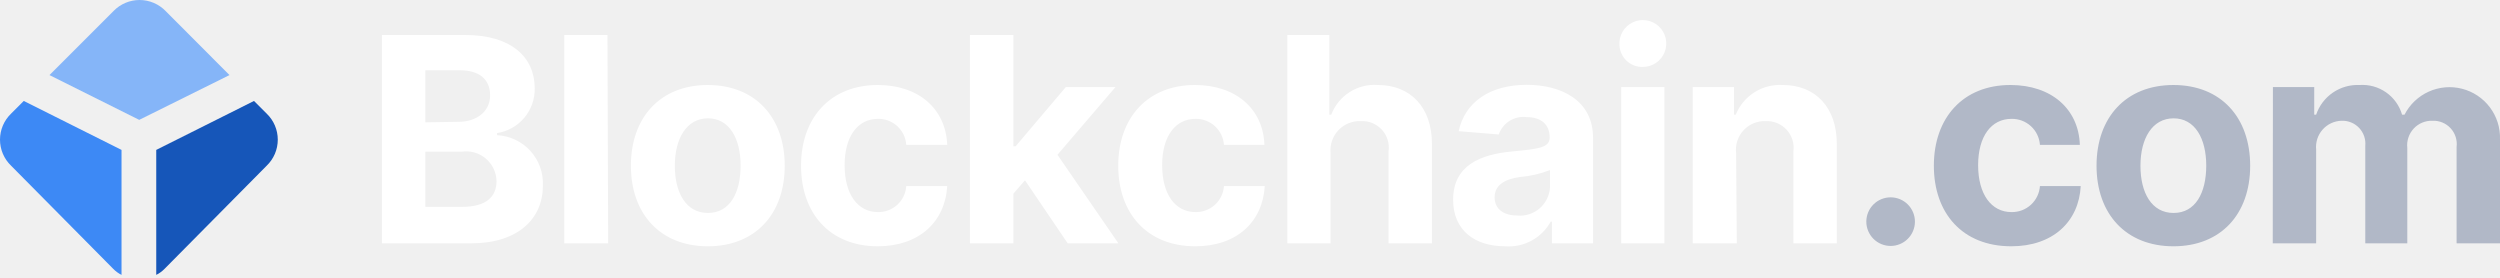
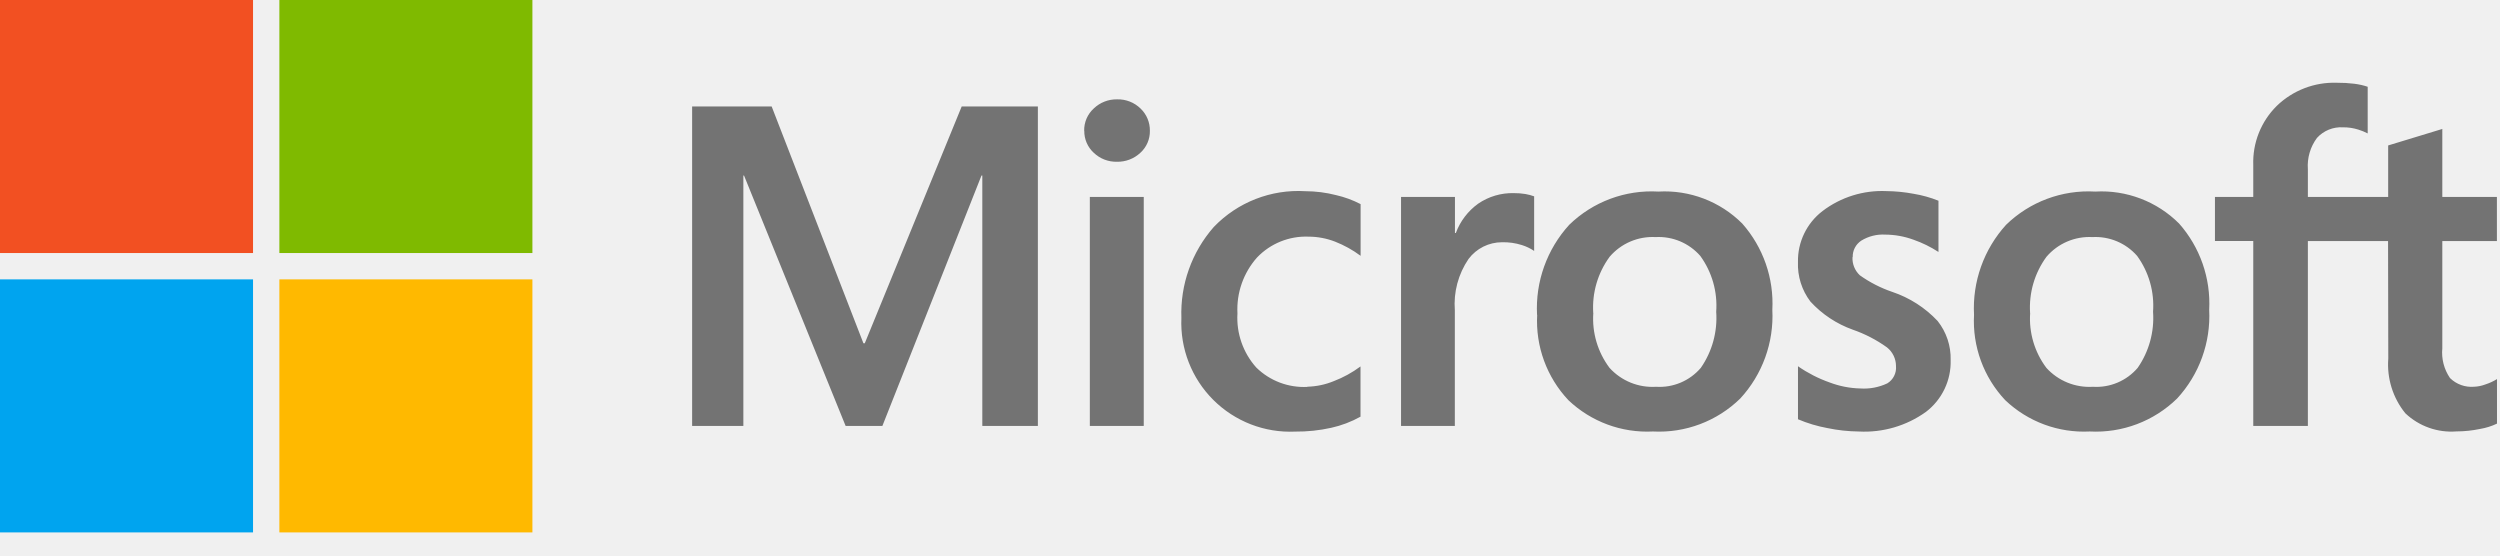
- <svg xmlns="http://www.w3.org/2000/svg" fill="none" height="48" viewBox="0 0 432 48" width="432">
-   <clipPath id="a">
-     <path d="m0 0h432v48h-432z" />
-   </clipPath>
-   <g clip-path="url(#a)">
-     <path d="m4.107 17.444-2.19 2.19c-.606.582-1.088 1.281-1.418 2.054-.329.773-.499 1.605-.499 2.446s.17 1.672.499 2.446c.329.773.812 1.472 1.418 2.054l17.643 17.817c.418.428.905.783 1.44 1.05v-21.597z" fill="#3d89f5" />
-     <path d="m43.893 17.444 2.19 2.19c.606.582 1.088 1.281 1.418 2.054.329.773.499 1.605.499 2.446s-.17 1.672-.499 2.446c-.33.773-.812 1.472-1.418 2.054l-17.643 17.817c-.418.428-.905.783-1.44 1.05v-21.597z" fill="#1656b9" />
-     <path d="m39.657 12.974-11.04-11.07c-.585-.602-1.284-1.081-2.057-1.408s-1.604-.496-2.443-.496-1.67.169-2.443.496c-.773.327-1.472.806-2.057 1.408l-11.07 11.07 15.51 7.74z" fill="#85b5f8" />
-     <g clip-rule="evenodd" fill-rule="evenodd">
-       <path d="m279.84 7.758c-.048-.81.148-1.615.563-2.312.415-.697 1.029-1.253 1.763-1.597.735-.344 1.556-.459 2.357-.331.8.128 1.544.494 2.135 1.049.59.556 1.001 1.276 1.177 2.067.177.791.112 1.618-.186 2.372s-.816 1.401-1.486 1.858c-.67.457-1.462.701-2.273.703-.516.016-1.03-.07-1.513-.253-.483-.183-.926-.459-1.302-.813-.376-.354-.679-.778-.89-1.249-.212-.471-.33-.979-.345-1.495zm.3 7.29h7.47v27h-7.47zm-199.74-9h-14.4v36h15.42c8.07 0 12.39-4.23 12.39-9.96.106-2.208-.668-4.367-2.154-6.004s-3.559-2.617-5.766-2.726v-.36c1.838-.283 3.512-1.224 4.709-2.647s1.837-3.233 1.801-5.093c0-5.37-4.05-9.21-12-9.21zm4.29 10.44c0 2.85-2.43 4.56-5.43 4.56l-5.76.09v-9h5.88c3.39 0 5.31 1.5 5.31 4.35zm1.11 14.79c0 2.7-1.74 4.47-6 4.47h-6.3v-9.54h6.3c.735-.106 1.484-.056 2.197.149.714.204 1.376.558 1.943 1.037s1.026 1.073 1.347 1.743.496 1.399.513 2.142zm11.7 10.77h7.59l-.12-36h-7.47zm11.52-13.41c0-8.37 5.1-13.95 13.29-13.95s13.29 5.58 13.29 13.95-5.1 13.92-13.29 13.92-13.29-5.58-13.29-13.92zm18.96-.015c-.004-4.702-1.954-8.175-5.64-8.175-3.69 0-5.73 3.48-5.73 8.19s1.95 8.16 5.73 8.16c3.776 0 5.636-3.473 5.64-8.175zm23.7-13.935c-8.19 0-13.26 5.67-13.26 13.95 0 8.22 4.98 13.92 13.26 13.92 7.11 0 11.64-4.2 12-10.41h-7.08c-.077 1.236-.629 2.394-1.54 3.233-.912.839-2.112 1.293-3.35 1.267-3.51 0-5.76-3.09-5.76-8.1s2.28-8.01 5.76-8.01c1.238-.026 2.438.428 3.35 1.267.911.839 1.463 1.997 1.54 3.233h7.08c-.24-6.24-4.95-10.35-12-10.35zm15.93-8.64h7.5v19.23h.39l8.67-10.23h8.58l-10.02 11.7 10.53 15.3h-8.76l-7.38-10.89-2.01 2.31v8.58h-7.5zm38.88 8.64c-8.19 0-13.26 5.67-13.26 13.95 0 8.22 4.98 13.92 13.32 13.92 7.14 0 11.64-4.2 12-10.41h-7.05c-.085 1.239-.643 2.397-1.559 3.235-.916.838-2.12 1.291-3.361 1.265-3.51 0-5.76-3.09-5.76-8.1s2.28-8.01 5.76-8.01c1.241-.026 2.445.427 3.361 1.265.916.838 1.474 1.996 1.559 3.235h6.99c-.21-6.24-4.95-10.35-12-10.35zm23.43 27.36h-7.47v-36h7.26v13.77h.33c.611-1.612 1.727-2.983 3.182-3.908 1.454-.925 3.169-1.354 4.888-1.222 5.61 0 9.33 3.84 9.33 10.17v17.19h-7.5v-15.87c.099-.674.047-1.361-.153-2.012-.199-.651-.541-1.25-1.001-1.752-.459-.503-1.025-.897-1.655-1.154-.631-.257-1.311-.37-1.991-.332-.719-.029-1.436.096-2.103.368s-1.268.682-1.762 1.205c-.495.523-.872 1.146-1.105 1.827-.234.681-.319 1.404-.25 2.12zm31.32-15.87c-5.34.51-10.14 2.34-10.14 8.34 0 5.34 3.81 8.04 8.97 8.04 1.585.122 3.172-.214 4.572-.97 1.399-.755 2.551-1.898 3.318-3.291h.21v3.75h7.11v-18.24c0-6.45-5.46-9.15-11.46-9.15-6.48 0-10.71 3.09-11.76 8.01l6.93.57c.336-.974.996-1.803 1.869-2.349.874-.546 1.908-.776 2.931-.651 2.55 0 3.99 1.29 3.99 3.51 0 1.77-1.83 1.98-6.54 2.43zm6.6 3.21v3c-.042.69-.221 1.365-.527 1.985s-.733 1.173-1.255 1.625c-.523.453-1.131.796-1.788 1.011s-1.351.296-2.04.238c-2.31 0-3.96-1.05-3.96-3.15s1.74-3.15 4.38-3.51c1.779-.146 3.527-.55 5.19-1.2zm24.66 12.66h7.62l-.12-15.6c-.083-.709-.011-1.428.21-2.106s.586-1.302 1.071-1.826c.484-.524 1.076-.938 1.736-1.212.659-.274 1.37-.402 2.083-.376.678-.033 1.356.084 1.984.343s1.191.653 1.65 1.154c.458.501.8 1.097 1.002 1.746.201.649.257 1.334.164 2.007v15.87h7.5v-17.19c0-6.3-3.69-10.17-9.33-10.17-1.722-.106-3.434.332-4.893 1.253-1.459.921-2.592 2.277-3.237 3.877h-.3v-4.77h-7.14z" fill="#fff" />
-       <path d="m399.9 15.048h-7.14l-.03 27h7.5v-16.2c-.062-.619.004-1.244.194-1.837.191-.592.501-1.139.912-1.607.411-.467.914-.845 1.477-1.109.563-.264 1.175-.41 1.797-.427.567-.024 1.133.073 1.659.287.525.213.999.537 1.389.95s.686.904.87 1.441c.183.537.248 1.107.192 1.672v16.83h7.26v-16.5c-.065-.602.001-1.212.192-1.786s.503-1.102.916-1.546c.412-.444.915-.794 1.474-1.026.56-.233 1.163-.342 1.768-.321.583-.026 1.165.075 1.705.297.541.222 1.026.558 1.423.987.397.428.696.938.876 1.493.18.555.236 1.143.166 1.723v16.68h7.5v-18c.059-1.981-.559-3.924-1.751-5.507s-2.887-2.715-4.807-3.207c-1.92-.492-3.951-.317-5.757.498-1.807.815-3.283 2.22-4.185 3.986h-.42c-.455-1.566-1.432-2.929-2.77-3.862-1.337-.933-2.953-1.381-4.58-1.268-1.637-.073-3.254.387-4.607 1.312-1.352.925-2.368 2.265-2.893 3.818h-.33zm-52.5-.36c-8.19 0-13.23 5.67-13.23 13.95 0 8.22 4.95 13.92 13.38 13.92 7.14 0 11.67-4.2 12-10.41h-7.05c-.085 1.239-.643 2.397-1.559 3.235s-2.12 1.291-3.361 1.265c-3.48 0-5.76-3.09-5.76-8.1s2.28-8.01 5.76-8.01c1.241-.026 2.445.427 3.361 1.265.916.838 1.474 1.996 1.559 3.235h6.9c-.21-6.24-4.95-10.35-12-10.35zm-23.659 20.63c-.787.781-1.233 1.842-1.241 2.95-.004.554.102 1.103.311 1.617.209.513.518.98.909 1.373.39.393.854.705 1.366.918.511.213 1.06.323 1.614.323 1.114 0 2.182-.443 2.97-1.23.788-.788 1.23-1.856 1.23-2.97s-.442-2.182-1.23-2.97c-.788-.788-1.856-1.23-2.97-1.23-1.109-0-2.172.438-2.959 1.22zm38.539-6.679c0-8.37 5.1-13.95 13.29-13.95s13.26 5.58 13.26 13.95-5.07 13.92-13.26 13.92-13.29-5.58-13.29-13.92zm18.96-.015c-.004-4.702-1.954-8.175-5.64-8.175-3.69 0-5.73 3.48-5.73 8.19s1.95 8.16 5.73 8.16c3.776 0 5.636-3.473 5.64-8.175z" fill="#b1b8c7" />
-     </g>
-   </g>
+ <svg xmlns="http://www.w3.org/2000/svg" width="108" height="24" viewBox="0 0 108 24">
+   <path d="M44.836,4.6V18.4h-2.4V7.583H42.4L38.119,18.4H36.531L32.142,7.583h-.029V18.4H29.9V4.6h3.436L37.3,14.83h.058L41.545,4.6Zm2,1.049a1.268,1.268,0,0,1,.419-.967,1.413,1.413,0,0,1,1-.39,1.392,1.392,0,0,1,1.02.4,1.3,1.3,0,0,1,.4.958,1.248,1.248,0,0,1-.414.953,1.428,1.428,0,0,1-1.01.385A1.4,1.4,0,0,1,47.25,6.6a1.261,1.261,0,0,1-.409-.948M49.41,18.4H47.081V8.507H49.41Zm7.064-1.694a3.213,3.213,0,0,0,1.145-.241,4.811,4.811,0,0,0,1.155-.635V18a4.665,4.665,0,0,1-1.266.481,6.886,6.886,0,0,1-1.554.164,4.707,4.707,0,0,1-4.918-4.908,5.641,5.641,0,0,1,1.4-3.932,5.055,5.055,0,0,1,3.955-1.545,5.414,5.414,0,0,1,1.324.168,4.431,4.431,0,0,1,1.063.39v2.233a4.763,4.763,0,0,0-1.1-.611,3.184,3.184,0,0,0-1.15-.217,2.919,2.919,0,0,0-2.223.9,3.37,3.37,0,0,0-.847,2.416,3.216,3.216,0,0,0,.813,2.338,2.936,2.936,0,0,0,2.209.837M65.4,8.343a2.952,2.952,0,0,1,.5.039,2.1,2.1,0,0,1,.375.1v2.358a2.04,2.04,0,0,0-.534-.255,2.646,2.646,0,0,0-.852-.12,1.808,1.808,0,0,0-1.448.722,3.467,3.467,0,0,0-.592,2.223V18.4H60.525V8.507h2.329v1.559h.038A2.729,2.729,0,0,1,63.855,8.8,2.611,2.611,0,0,1,65.4,8.343m1,5.254A5.358,5.358,0,0,1,67.792,9.71a5.1,5.1,0,0,1,3.85-1.434,4.742,4.742,0,0,1,3.623,1.381,5.212,5.212,0,0,1,1.3,3.729,5.257,5.257,0,0,1-1.386,3.83,5.019,5.019,0,0,1-3.772,1.424,4.935,4.935,0,0,1-3.652-1.352A4.987,4.987,0,0,1,66.406,13.6m2.425-.077a3.535,3.535,0,0,0,.7,2.368,2.505,2.505,0,0,0,2.011.818,2.345,2.345,0,0,0,1.934-.818,3.783,3.783,0,0,0,.664-2.425,3.651,3.651,0,0,0-.688-2.411,2.389,2.389,0,0,0-1.929-.813,2.44,2.44,0,0,0-1.988.852,3.707,3.707,0,0,0-.707,2.43m11.2-2.416a1,1,0,0,0,.318.785,5.426,5.426,0,0,0,1.4.717,4.767,4.767,0,0,1,1.959,1.256,2.6,2.6,0,0,1,.563,1.689A2.715,2.715,0,0,1,83.2,17.794a4.558,4.558,0,0,1-2.9.847,6.978,6.978,0,0,1-1.362-.149,6.047,6.047,0,0,1-1.265-.38v-2.29a5.733,5.733,0,0,0,1.367.7,4,4,0,0,0,1.328.26,2.365,2.365,0,0,0,1.164-.221.79.79,0,0,0,.375-.741,1.029,1.029,0,0,0-.39-.813,5.768,5.768,0,0,0-1.477-.765,4.564,4.564,0,0,1-1.829-1.213,2.655,2.655,0,0,1-.539-1.713,2.706,2.706,0,0,1,1.063-2.2A4.243,4.243,0,0,1,81.5,8.256a6.663,6.663,0,0,1,1.164.115,5.161,5.161,0,0,1,1.078.3v2.214a4.974,4.974,0,0,0-1.078-.529,3.6,3.6,0,0,0-1.222-.221,1.781,1.781,0,0,0-1.034.26.824.824,0,0,0-.371.712M85.278,13.6A5.358,5.358,0,0,1,86.664,9.71a5.1,5.1,0,0,1,3.849-1.434,4.743,4.743,0,0,1,3.624,1.381,5.212,5.212,0,0,1,1.3,3.729,5.259,5.259,0,0,1-1.386,3.83,5.02,5.02,0,0,1-3.773,1.424,4.934,4.934,0,0,1-3.652-1.352A4.987,4.987,0,0,1,85.278,13.6m2.425-.077a3.537,3.537,0,0,0,.7,2.368,2.506,2.506,0,0,0,2.011.818,2.345,2.345,0,0,0,1.934-.818,3.783,3.783,0,0,0,.664-2.425,3.651,3.651,0,0,0-.688-2.411,2.39,2.39,0,0,0-1.93-.813,2.439,2.439,0,0,0-1.987.852,3.707,3.707,0,0,0-.707,2.43m15.464-3.109H99.7V18.4H97.341V10.412H95.686V8.507h1.655V7.13a3.423,3.423,0,0,1,1.015-2.555,3.561,3.561,0,0,1,2.6-1,5.807,5.807,0,0,1,.751.043,2.993,2.993,0,0,1,.577.13V5.764a2.422,2.422,0,0,0-.4-.164,2.107,2.107,0,0,0-.664-.1,1.407,1.407,0,0,0-1.126.457A2.017,2.017,0,0,0,99.7,7.313V8.507h3.469V6.283l2.339-.712V8.507h2.358v1.906h-2.358v4.629a1.951,1.951,0,0,0,.332,1.29,1.326,1.326,0,0,0,1.044.375,1.557,1.557,0,0,0,.486-.1,2.294,2.294,0,0,0,.5-.231V18.3a2.737,2.737,0,0,1-.736.231,5.029,5.029,0,0,1-1.015.106,2.887,2.887,0,0,1-2.209-.784,3.341,3.341,0,0,1-.736-2.363Z" fill="#737373" />
+   <rect width="10.931" height="10.931" fill="#f25022" />
+   <rect x="12.069" width="10.931" height="10.931" fill="#7fba00" />
+   <rect y="12.069" width="10.931" height="10.931" fill="#00a4ef" />
+   <rect x="12.069" y="12.069" width="10.931" height="10.931" fill="#ffb900" />
</svg>
